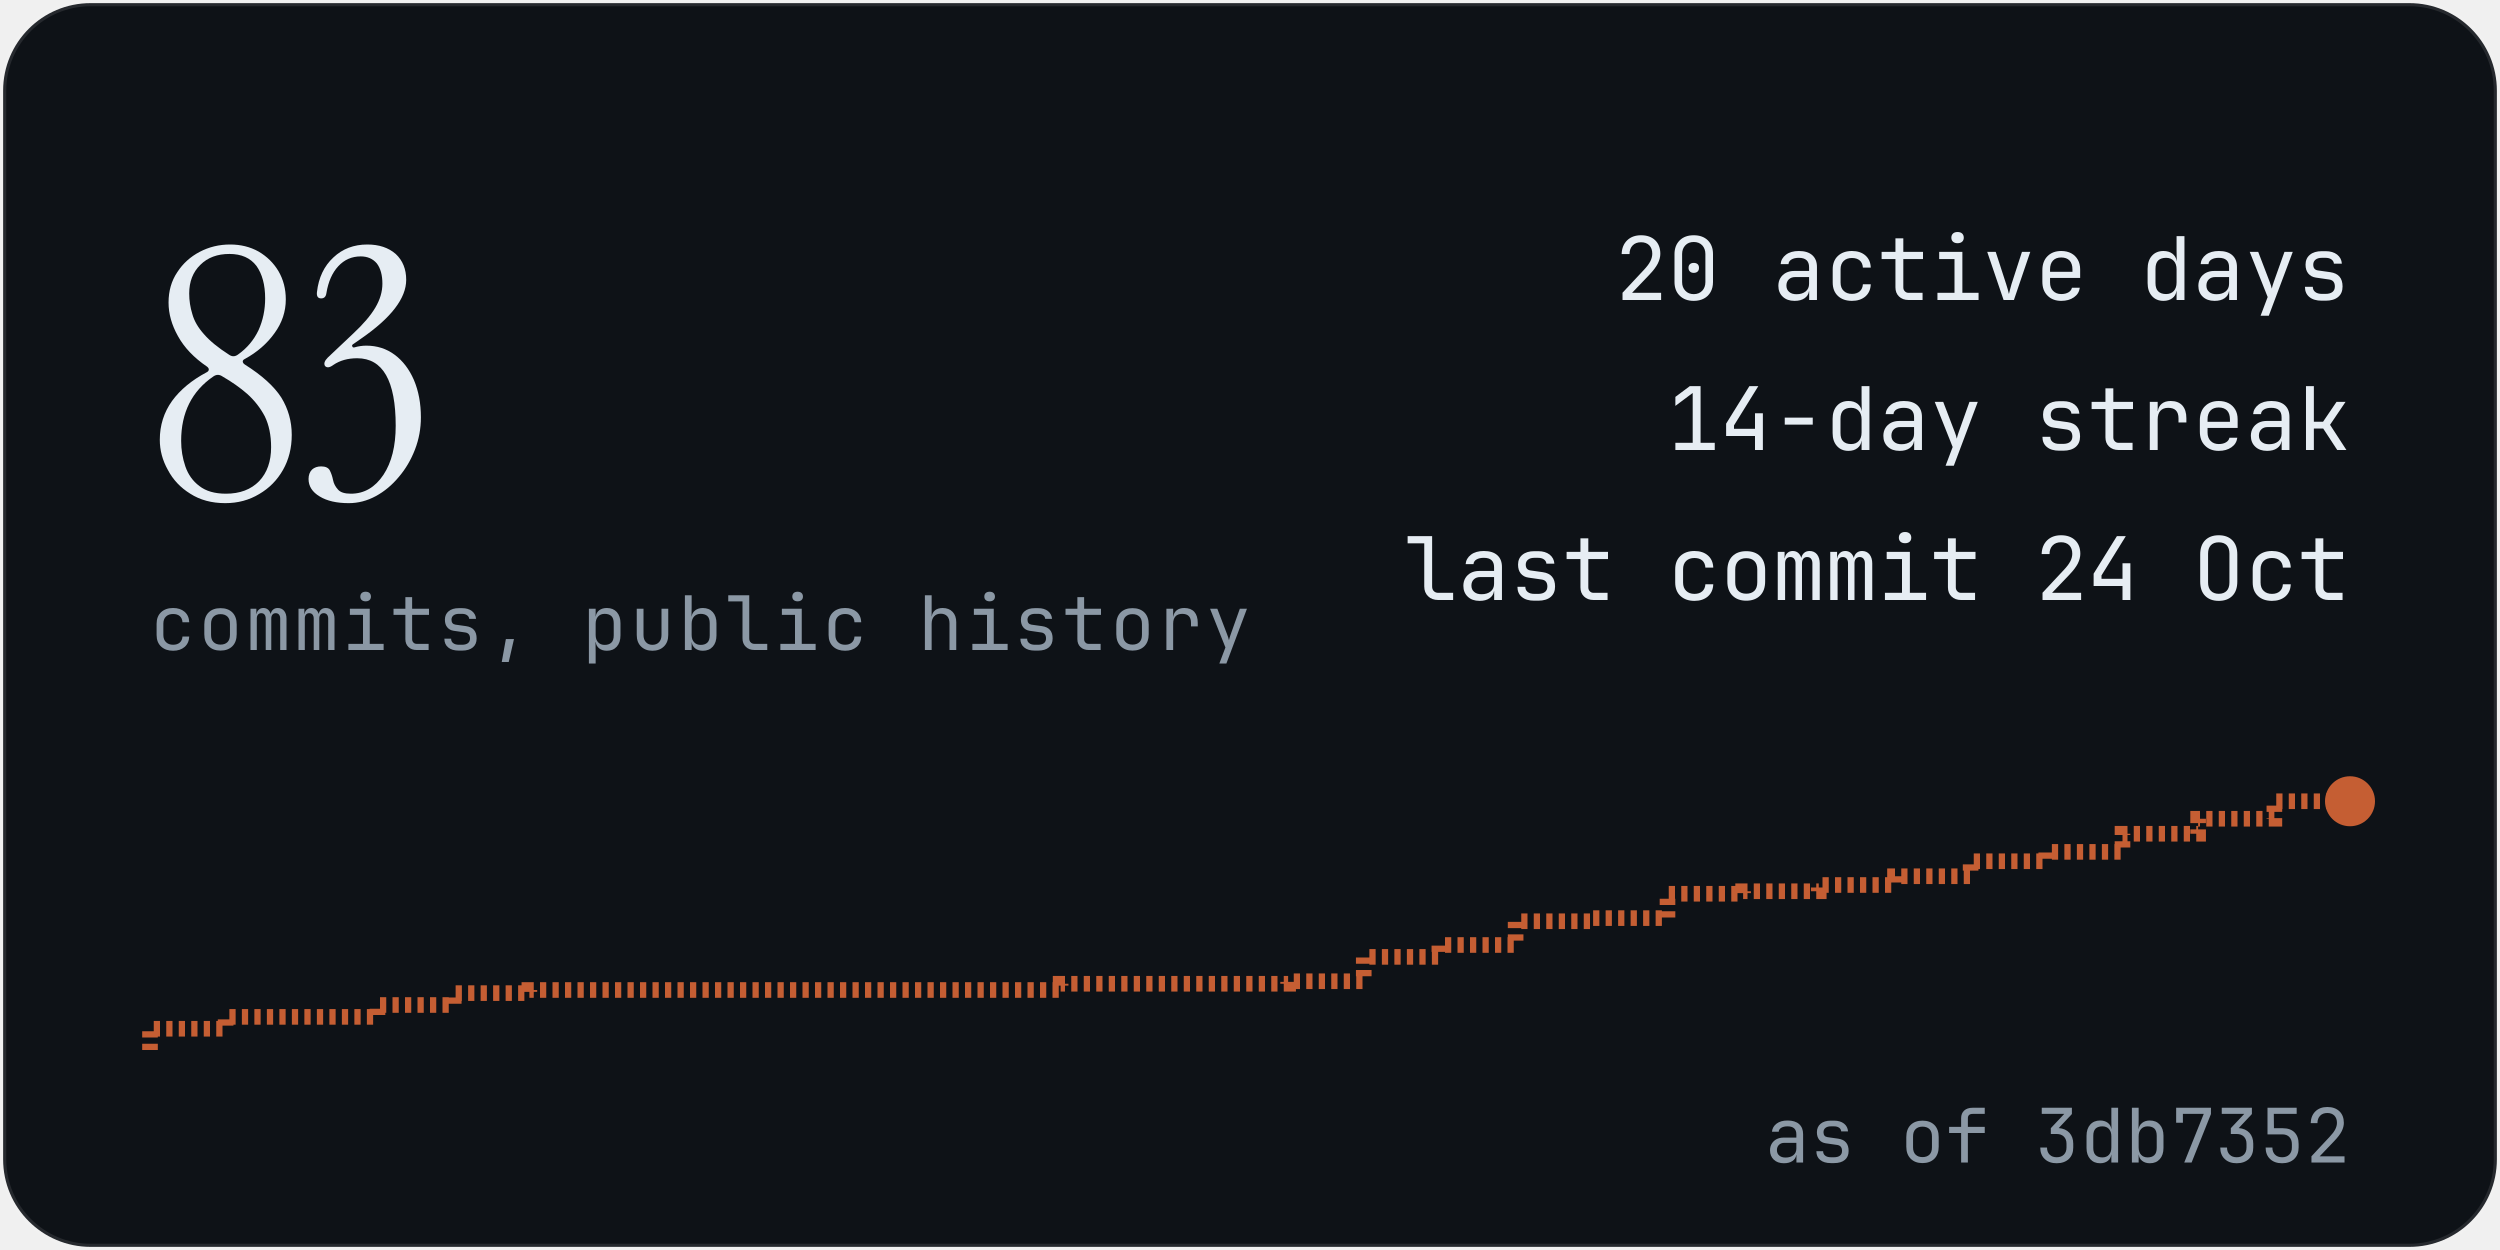
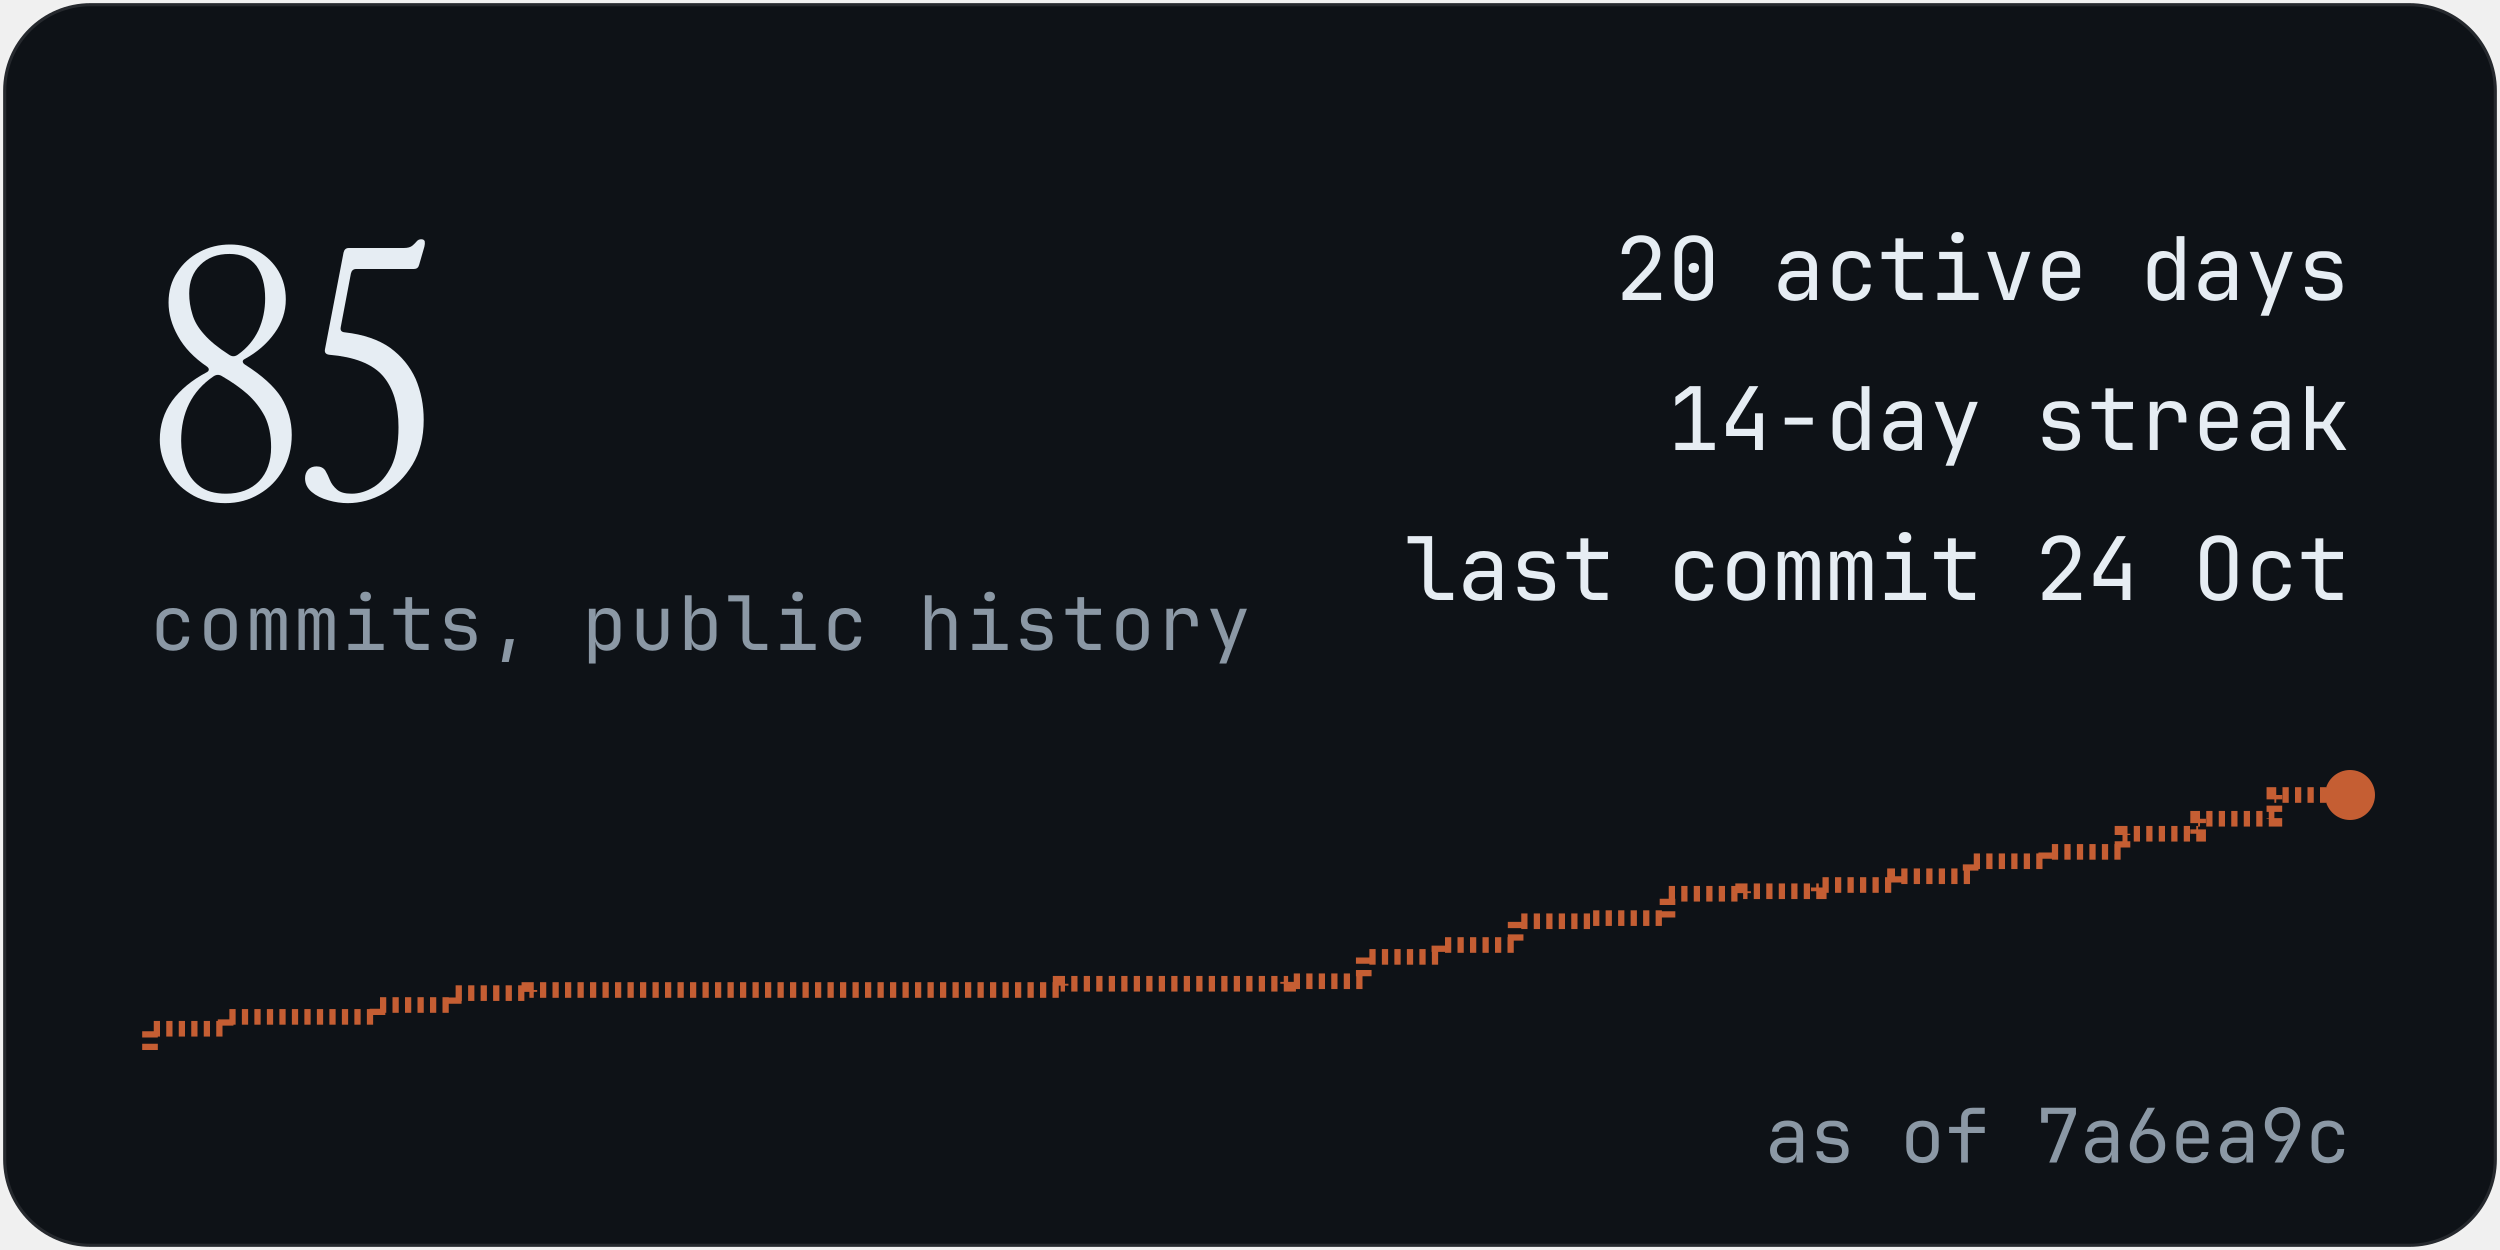
<svg xmlns="http://www.w3.org/2000/svg" viewBox="0 0 400 200" width="400" height="200" role="img" aria-labelledby="cg-title cg-desc">
  <style>.cg-stair{animation:cg-draw 1.6s cubic-bezier(.3,.8,.3,1) both}.cg-bar{transform-box:fill-box;transform-origin:center bottom;animation:cg-rise .4s ease-out both}.cg-flag{animation:cg-fade .4s ease-out 1.6s both}.cg-now-ring{transform-box:fill-box;transform-origin:center;animation:cg-pulse 3.2s ease-out infinite}@keyframes cg-draw{from{stroke-dashoffset:1}to{stroke-dashoffset:0}}@keyframes cg-rise{from{transform:scaleY(0)}to{transform:scaleY(1)}}@keyframes cg-fade{from{opacity:0}to{opacity:1}}@keyframes cg-pulse{from{opacity:.5;transform:scale(1)}to{opacity:0;transform:scale(2.6)}}@media (prefers-reduced-motion:reduce){.cg-stair,.cg-bar,.cg-flag,.cg-now-ring{animation:none}}</style>
  <defs>
    <path id="m44" d="M210 160l 55-306 108 0-70 306-93 0z" />
    <path id="m45" d="M140-290l 0-80 320 0 0 80-320 0z" />
    <path id="m48" d="M300 10q-101 0-160-59-60-58-60-156l 0-320q 0-98 60-157 59-58 160-58 101 0 161 58 59 59 59 157l 0 320q 0 65-27 113-27 49-76 75-50 27-117 27zM300-67q 60 0 97-39 36-38 36-99l 0-320q 0-61-36-100-37-38-97-38-60 0-96 38-37 39-37 100l 0 320q 0 61 37 99 36 39 96 39zM300-310q-27 0-43-15-17-15-17-43 0-27 17-42 16-14 43-14 27 0 44 14 16 15 16 42 0 28-16 43-17 15-44 15z" />
    <path id="m49" d="M90 0l 0-82 198 0 0-570-198 148 0-103 165-123 123 0 0 648 162 0 0 82-450 0z" />
    <path id="m50" d="M86 0l 0-83 243-260q 53-56 75-100 22-44 22-86 0-60-34-96-35-35-94-35-61 0-96 36-36 37-36 99l-90 0q 3-99 63-157 60-58 159-58 101 0 161 57 59 57 59 155 0 52-28 110-29 58-98 130l-197 206 332 0 0 82-441 0z" />
-     <path id="m51" d="M289 10q-101 0-160-57-59-56-59-153l 90 0q 0 60 35 95 35 35 95 35 60 0 95-35 35-35 35-95l 0-50q 0-60-35-95-35-35-95-35l-79 0 0-78 179-190-300 0 0-82 402 0 0 84-176 187q 90 7 142 62 52 56 52 147l 0 50q 0 97-59 153-60 57-162 57z" />
    <path id="m52" d="M400 0l 0-160-330 0 0-141 266-429 102 0-278 449 0 39 240 0 0-178 90 0 0 420-90 0z" />
-     <path id="m53" d="M294 10q-101 0-160-57-59-56-59-153l 90 0q 0 60 35 95 35 35 95 35 60 0 95-35 35-35 35-95l 0-45q 0-60-34-95-34-35-92-35l-199 0 0-355 389 0 0 82-305 0 2 191 118 0q 101 0 156 55 55 56 55 157l 0 45q 0 97-59 153-60 57-162 57z" />
+     <path id="m54" d="M301 10q-70 0-123-30-54-29-84-82-30-52-30-121 0-48 18-99 18-50 49-105l 169-303 100 0-180 313 3 2q 13-17 39-26 26-9 57-9 65 0 114 28 48 29 76 79 27 50 27 116 0 70-30 123-30 54-82 84-53 30-123 30zM300-70q 65 0 106-43 40-43 40-112 0-69-40-112-41-43-106-43-65 0-105 43-41 43-41 112 0 69 41 112 40 43 105 43z" />
    <path id="m55" d="M190 0l 260-648-278 0 0 118-90 0 0-200 464 0 0 84-258 646-98 0z" />
+     <path id="m57" d="M195 0l 180-313-3-2q-10 16-37 25-27 10-59 10-63 0-110-29-48-28-75-78-27-50-27-116 0-71 30-124 30-53 83-83 53-30 122-30 71 0 124 29 53 30 83 82 30 53 30 122 0 48-18 98-18 51-49 106l-169 303-105 0zM300-350q 65 0 106-43 40-43 40-112 0-69-40-112-41-43-106-43-65 0-105 43-41 43-41 112 0 69 41 112 40 43 105 43z" />
    <path id="m79" d="M300 10q-98 0-155-57-57-57-57-163l 0-310q 0-106 57-163 57-57 155-57 98 0 155 57 57 57 57 162l 0 311q 0 106-57 163-57 57-155 57zM300-71q 59 0 91-34 31-33 31-95l 0-330q 0-62-31-96-32-33-91-33-58 0-90 33-32 34-32 96l 0 330q 0 62 32 95 32 34 90 34z" />
    <path id="m97" d="M252 10q-85 0-135-48-50-47-50-124 0-51 23-89 23-38 64-60 41-21 94-21l 170 0 0-43q 0-107-117-107-52 0-84 19-32 19-34 53l-90 0q 5-65 61-108 55-42 147-42 100 0 154 48 53 48 53 134l 0 378-89 0 0-100-2 0q-8 51-51 80-43 30-114 30zM274-66q 66 0 105-32 39-32 39-87l 0-77-160 0q-44 0-71 26-28 27-28 71 0 46 31 72 30 27 84 27z" />
    <path id="m98" d="M332 10q-62 0-102-31-40-30-47-84l-1 0 0 105-90 0 0-730 90 0 0 160-2 125 1 0q 8-53 49-84 40-31 102-31 83 0 132 55 49 55 49 150l 0 161q 0 94-49 149-49 55-132 55zM302-68q 57 0 89-30 32-30 32-97l 0-160q 0-68-32-98-32-29-89-29-55 0-87 35-33 35-33 97l 0 150q 0 62 33 97 32 35 87 35z" />
    <path id="m99" d="M308 10q-100 0-160-56-60-56-60-154l 0-150q 0-98 60-154 60-56 160-56 95 0 154 51 58 51 61 139l-90 0q-3-53-36-82-33-28-89-28-59 0-94 33-36 34-36 96l 0 151q 0 62 36 96 35 34 94 34 56 0 89-29 33-29 36-81l 90 0q-3 88-61 139-59 51-154 51z" />
    <path id="m100" d="M268 10q-82 0-131-55-50-55-50-149l 0-161q 0-95 49-150 49-55 132-55 62 0 103 31 40 31 48 84l 1 0-2-125 0-160 90 0 0 730-90 0 0-105-1 0q-7 54-47 84-40 31-102 31zM298-68q 56 0 88-35 32-35 32-97l 0-150q 0-62-32-97-32-35-88-35-57 0-89 29-32 30-32 98l 0 160q 0 67 32 97 32 30 89 30z" />
    <path id="m101" d="M300 10q-97 0-156-59-60-58-60-161l 0-130q 0-103 60-162 59-58 156-58 65 0 114 26 48 26 75 73 27 47 27 111l 0 98-344 0 0 52q 0 61 35 96 35 36 93 36 50 0 83-20 32-19 39-52l 90 0q-9 69-67 109-58 41-145 41zM172-322l 256 0 0-28q 0-65-33-101-34-35-95-35-61 0-94 35-34 36-34 101l 0 28z" />
    <path id="m102" d="M215 0l 0-393-160 0 0-82 160 0 0-115q 0-65 41-103 41-37 113-37l 161 0 0 82-161 0q-64 0-64 58l 0 115 225 0 0 82-225 0 0 393-90 0z" />
    <path id="m104" d="M92 0l 0-730 90 0 0 285 1 0q 7-55 45-85 38-30 101-30 83 0 132 51 49 51 49 139l 0 370-90 0 0-355q 0-62-31-96-32-33-86-33-56 0-88 35-33 35-33 99l 0 350-90 0z" />
    <path id="m105" d="M85 0l 0-82 195 0 0-386-175 0 0-82 265 0 0 468 185 0 0 82-470 0zM315-649q-33 0-52-17-19-17-19-46 0-30 19-48 19-17 52-17 33 0 52 17 19 18 19 48 0 29-19 46-19 17-52 17z" />
    <path id="m107" d="M97 0l 0-730 90 0 0 407 105 0 154-227 103 0-177 262 187 288-105 0-160-245-107 0 0 245-90 0z" />
    <path id="m108" d="M380 0q-73 0-116-43-44-42-44-112l 0-493-190 0 0-82 280 0 0 575q 0 34 19 53 19 20 51 20l 170 0 0 82-170 0z" />
    <path id="m109" d="M60 0l 0-550 78 0 0 73 2 0q 5-37 30-60 24-23 62-23 36 0 61 21 25 21 36 57l 1 0q 7-36 32-57 24-21 62-21 53 0 85 39 31 40 31 103l 0 418-84 0 0-419q 0-33-16-53-16-19-44-19-27 0-43 19-16 19-16 52l 0 420-74 0 0-419q 0-33-16-53-16-19-43-19-28 0-44 19-16 19-16 52l 0 420-84 0z" />
    <path id="m111" d="M300 8q-99 0-157-58-59-58-59-162l 0-126q 0-105 58-163 58-57 158-57 100 0 158 57 58 58 58 163l 0 126q 0 104-58 162-59 58-158 58zM300-72q 59 0 93-33 33-33 33-97l 0-146q 0-64-33-97-34-33-93-33-58 0-92 33-34 33-34 97l 0 146q 0 64 34 97 34 33 92 33z" />
    <path id="m112" d="M92 180l 0-730 90 0 0 105 1 0q 7-54 47-85 40-30 102-30 83 0 132 54 49 55 49 150l 0 161q 0 95-49 150-49 55-132 55-62 0-102-31-40-31-47-84l-3 0 2 125 0 160-90 0zM302-68q 57 0 89-30 32-30 32-97l 0-160q 0-68-32-98-32-29-89-29-55 0-87 35-33 35-33 97l 0 150q 0 62 33 97 32 35 87 35z" />
    <path id="m114" d="M112 0l 0-550 90 0 0 105 2 0q 7-53 45-84 38-31 102-31 86 0 133 51 46 52 46 147l 0 47-90 0 0-47q 0-120-117-120-59 0-90 34-31 34-31 98l 0 350-90 0z" />
    <path id="m115" d="M278 8q-92 0-142-42-51-41-51-117l 90 0q 0 38 27 59 27 22 76 22l 44 0q 50 0 78-22 27-22 27-62 0-71-65-80l-152-22q-56-8-87-47-31-38-31-101 0-72 50-113 49-41 136-41l 44 0q 80 0 131 39 50 40 54 104l-91 0q-2-29-27-48-26-19-67-19l-44 0q-46 0-72 21-26 21-26 57 0 58 53 66l 142 20q 140 20 140 164 0 77-50 119-51 43-143 43l-44 0z" />
    <path id="m116" d="M355 0q-68 0-109-40-41-39-41-105l 0-323-158 0 0-82 158 0 0-155 90 0 0 155 225 0 0 82-225 0 0 323q 0 28 17 45 16 18 43 18l 160 0 0 82-160 0z" />
    <path id="m117" d="M299 10q-95 0-152-57-57-56-57-153l 0-350 90 0 0 350q 0 60 32 95 32 36 87 36 56 0 89-36 32-35 32-95l 0-350 90 0 0 350q 0 97-58 153-58 57-153 57z" />
    <path id="m118" d="M241 0l-187-550 97 0 120 370q 11 33 19 63 8 31 12 48 5-17 12-48 7-30 17-63l 120-370 95 0-187 550-118 0z" />
    <path id="m121" d="M178 180l 81-214-205-516 97 0 130 340q 8 20 15 42 7 22 10 38 3-16 10-38 7-22 14-42l 121-340 95 0-274 730-94 0z" />
-     <path id="d51" d="M135 9q-52 0-83-19-32-19-32-50 0-17 10-27 10-9 26-9 19 0 25 12 6 12 9 27 3 15 14 27 10 12 37 12 57 0 93-54 35-53 35-140 0-193-110-193-40 0-68 19-16 12-24 3-6-10 8-24l 72-68q 44-41 64-75 20-34 20-68 0-37-16-58-17-20-46-20-38 0-64 28-26 28-34 77-2 15-15 15-14 0-12-18 7-62 47-99 39-37 97-37 50 0 81 27 30 28 30 74 0 79-129 168l-23 16q-4 3-2 6 1 4 6 3 17-5 34-5 46 0 81 26 35 26 55 72 20 47 20 107 0 48-17 92-17 44-46 78-29 35-66 55-37 20-77 20z" />
+     <path id="d53" d="M132 9q-27 0-55-8-29-8-48-24-19-16-19-39 0-15 9-25 9-9 24-9 17 0 25 12 7 12 13 27 6 15 20 27 13 12 42 12 32 0 63-19 30-18 51-60 20-42 20-111 0-95-45-147-45-51-153-60-15-2-12-16l 53-276q 3-13 15-13l 157 0q 17 0 25-7 7-6 12-12 5-6 13-6 8 0 10 6 1 7-1 15l-15 52q-3 12-15 12l-165 0q-12 0-15 13l-29 153q-3 14 12 15 79 9 129 44 49 36 73 89 23 54 23 117 0 75-32 128-33 54-82 82-50 28-103 28z" />
    <path id="d56" d="M215 9q-58 0-100-27-42-26-64-68-23-41-23-86 0-62 35-111 35-48 99-82 6-3 6-8 0-4-5-8-56-38-83-87-27-48-27-96 0-50 25-87 24-37 64-58 40-21 87-21 45 0 81 20 36 21 57 56 21 36 21 81 0 52-32 96-32 45-85 74-6 3-6 7 0 5 6 9 73 46 104 94 30 49 30 107 0 56-25 100-25 44-68 69-43 26-97 26zM226-415q 13 9 26-1 38-27 58-69 19-42 19-91 0-58-25-93-26-34-77-34-52 0-83 31-32 31-32 82 0 30 9 59 8 29 33 57 25 29 72 59zM217-18q 60 0 95-36 34-36 34-97 0-51-18-88-19-36-50-64-31-27-71-50-13-9-26 0-92 63-92 184 0 38 12 73 12 35 40 56 28 22 76 22z" />
  </defs>
  <rect x="0.5" y="0.5" width="399" height="199" rx="14" fill="#0E1217" stroke="#FFFFFF" stroke-width="1" stroke-opacity="0.1" />
-   <g class="cg-text-group" data-name="commit-total" data-font="display" data-size="56" fill="#E6EDF3" data-bbox="25.6 39.1 41.8 41.4">
-     <g class="cg-run" data-bbox="25.6 39.1 41.8 41.4" transform="translate(24 80)scale(0.056)">
+   <g class="cg-text-group" data-name="commit-total" data-font="display" data-size="56" fill="#E6EDF3" data-bbox="25.6 38.3 42.4 42.2">
+     <g class="cg-run" data-bbox="25.6 38.3 42.4 42.2" transform="translate(24 80)scale(0.056)">
      <g fill="#E6EDF3">
        <use href="#d56" />
-         <use href="#d51" x="433" />
+         <use href="#d53" x="433" />
      </g>
    </g>
  </g>
  <g class="cg-text-group" data-name="commit-caption" data-font="mono" data-size="12" fill="#8B98A5" data-bbox="25.1 94.7 174.5 11.5">
    <g class="cg-run" data-bbox="25.1 94.7 174.5 11.5" transform="translate(24 104)scale(0.012)">
      <g fill="#8B98A5">
        <use href="#m99" />
        <use href="#m111" x="640" />
        <use href="#m109" x="1280" />
        <use href="#m109" x="1920" />
        <use href="#m105" x="2560" />
        <use href="#m116" x="3200" />
        <use href="#m115" x="3840" />
        <use href="#m44" x="4480" />
        <use href="#m112" x="5760" />
        <use href="#m117" x="6400" />
        <use href="#m98" x="7040" />
        <use href="#m108" x="7680" />
        <use href="#m105" x="8320" />
        <use href="#m99" x="8960" />
        <use href="#m104" x="10240" />
        <use href="#m105" x="10880" />
        <use href="#m115" x="11520" />
        <use href="#m116" x="12160" />
        <use href="#m111" x="12800" />
        <use href="#m114" x="13440" />
        <use href="#m121" x="14080" />
      </g>
    </g>
  </g>
  <g class="cg-text-group" data-name="stats" data-font="mono" data-size="14" fill="#E6EDF3" data-bbox="225.2 37.1 150.2 59">
    <g class="cg-run" data-bbox="259.5 37.1 115.3 13.4" transform="translate(258.4 48)scale(0.014)">
      <g fill="#E6EDF3">
        <use href="#m50" />
        <use href="#m48" x="600" />
        <use href="#m97" x="1800" />
        <use href="#m99" x="2400" />
        <use href="#m116" x="3000" />
        <use href="#m105" x="3600" />
        <use href="#m118" x="4200" />
        <use href="#m101" x="4800" />
        <use href="#m100" x="6000" />
        <use href="#m97" x="6600" />
        <use href="#m121" x="7200" />
        <use href="#m115" x="7800" />
      </g>
    </g>
    <g class="cg-run" data-bbox="268.1 61.8 107.4 12.7" transform="translate(266.8 72)scale(0.014)">
      <g fill="#E6EDF3">
        <use href="#m49" />
        <use href="#m52" x="600" />
        <use href="#m45" x="1200" />
        <use href="#m100" x="1800" />
        <use href="#m97" x="2400" />
        <use href="#m121" x="3000" />
        <use href="#m115" x="4200" />
        <use href="#m116" x="4800" />
        <use href="#m114" x="5400" />
        <use href="#m101" x="6000" />
        <use href="#m97" x="6600" />
        <use href="#m107" x="7200" />
      </g>
    </g>
    <g class="cg-run" data-bbox="225.2 85.1 149.7 11" transform="translate(224.8 96)scale(0.014)">
      <g fill="#E6EDF3">
        <use href="#m108" />
        <use href="#m97" x="600" />
        <use href="#m115" x="1200" />
        <use href="#m116" x="1800" />
        <use href="#m99" x="3000" />
        <use href="#m111" x="3600" />
        <use href="#m109" x="4200" />
        <use href="#m109" x="4800" />
        <use href="#m105" x="5400" />
        <use href="#m116" x="6000" />
        <use href="#m50" x="7200" />
        <use href="#m52" x="7800" />
        <use href="#m79" x="9000" />
        <use href="#m99" x="9600" />
        <use href="#m116" x="10200" />
      </g>
    </g>
  </g>
-   <path d="M24 168L24 168L24 164.6L36.1 164.6L36.1 164.6L36.1 162.7L48.3 162.7L60.4 162.7L60.4 162.7L60.4 160.8L72.6 160.8L72.6 160.8L72.6 158.9L84.7 158.9L84.7 158.9L84.7 158.4L96.8 158.4L109 158.4L121.1 158.4L133.2 158.4L145.4 158.4L157.5 158.4L169.7 158.4L169.7 158.4L169.7 157.4L181.8 157.4L193.9 157.4L206.1 157.4L206.1 157.4L206.1 157L218.2 157L218.2 157L218.2 153.1L230.3 153.1L230.3 153.1L230.3 151.2L242.5 151.2L242.5 151.2L242.5 147.4L254.6 147.4L254.6 147.4L254.6 146.9L266.8 146.9L266.8 146.9L266.8 143L278.9 143L278.9 143L278.9 142.6L291 142.6L291 142.6L291 141.6L303.2 141.6L303.2 141.6L303.2 140.2L315.3 140.2L315.3 140.2L315.3 137.8L327.4 137.8L327.4 137.8L327.4 136.3L339.6 136.3L339.6 136.3L339.6 133.4L351.7 133.4L351.7 133.4L351.7 131L363.9 131L363.9 131L363.9 128.2L376 128.2" fill="none" stroke="#C55E33" stroke-width="2.5" class="cg-stair" pathLength="1" stroke-dasharray="1" stroke-dashoffset="0" />
-   <circle class="dm dm-now-dot" cx="376" cy="128.2" r="3.5" fill="#C55E33" stroke="#C55E33" stroke-width="1" />
+   <path d="M24 168L24 168L24 164.6L36.1 164.6L36.1 164.6L36.1 162.7L48.3 162.7L60.4 162.7L60.4 162.7L60.4 160.8L72.6 160.8L72.6 160.8L72.6 158.9L84.7 158.9L84.7 158.9L84.7 158.4L96.8 158.4L109 158.4L121.1 158.4L133.2 158.4L145.4 158.4L157.5 158.4L169.7 158.4L169.7 158.4L169.7 157.4L181.8 157.4L193.9 157.4L206.1 157.4L206.1 157.4L206.1 157L218.2 157L218.2 157L218.2 153.1L230.3 153.1L230.3 153.1L230.3 151.2L242.5 151.2L242.5 151.2L242.5 147.4L254.6 147.4L254.6 147.4L254.6 146.9L266.8 146.9L266.8 146.9L266.8 143L278.9 143L278.9 143L278.9 142.6L291 142.6L291 142.6L291 141.6L303.2 141.6L303.2 141.6L303.2 140.2L315.3 140.2L315.3 140.2L315.3 137.8L327.4 137.8L327.4 137.8L327.4 136.3L339.6 136.3L339.6 136.3L339.6 133.4L351.7 133.4L351.7 133.4L351.7 131L363.9 131L363.9 131L363.9 127.2L376 127.2" fill="none" stroke="#C55E33" stroke-width="2.5" class="cg-stair" pathLength="1" stroke-dasharray="1" stroke-dashoffset="0" />
+   <circle class="dm dm-now-dot" cx="376" cy="127.2" r="3.5" fill="#C55E33" stroke="#C55E33" stroke-width="1" />
  <g class="cg-text-group" data-name="stamp" data-font="mono" data-size="12" fill="#8B98A5" data-bbox="283.2 177.1 91.9 9">
    <g class="cg-run" data-bbox="283.2 177.1 91.9 9" transform="translate(282.4 186)scale(0.012)">
      <g fill="#8B98A5">
        <use href="#m97" />
        <use href="#m115" x="600" />
        <use href="#m111" x="1800" />
        <use href="#m102" x="2400" />
-         <use href="#m51" x="3600" />
-         <use href="#m100" x="4200" />
-         <use href="#m98" x="4800" />
-         <use href="#m55" x="5400" />
-         <use href="#m51" x="6000" />
-         <use href="#m53" x="6600" />
-         <use href="#m50" x="7200" />
+         <use href="#m55" x="3600" />
+         <use href="#m97" x="4200" />
+         <use href="#m54" x="4800" />
+         <use href="#m101" x="5400" />
+         <use href="#m97" x="6000" />
+         <use href="#m57" x="6600" />
+         <use href="#m99" x="7200" />
      </g>
    </g>
  </g>
</svg>
